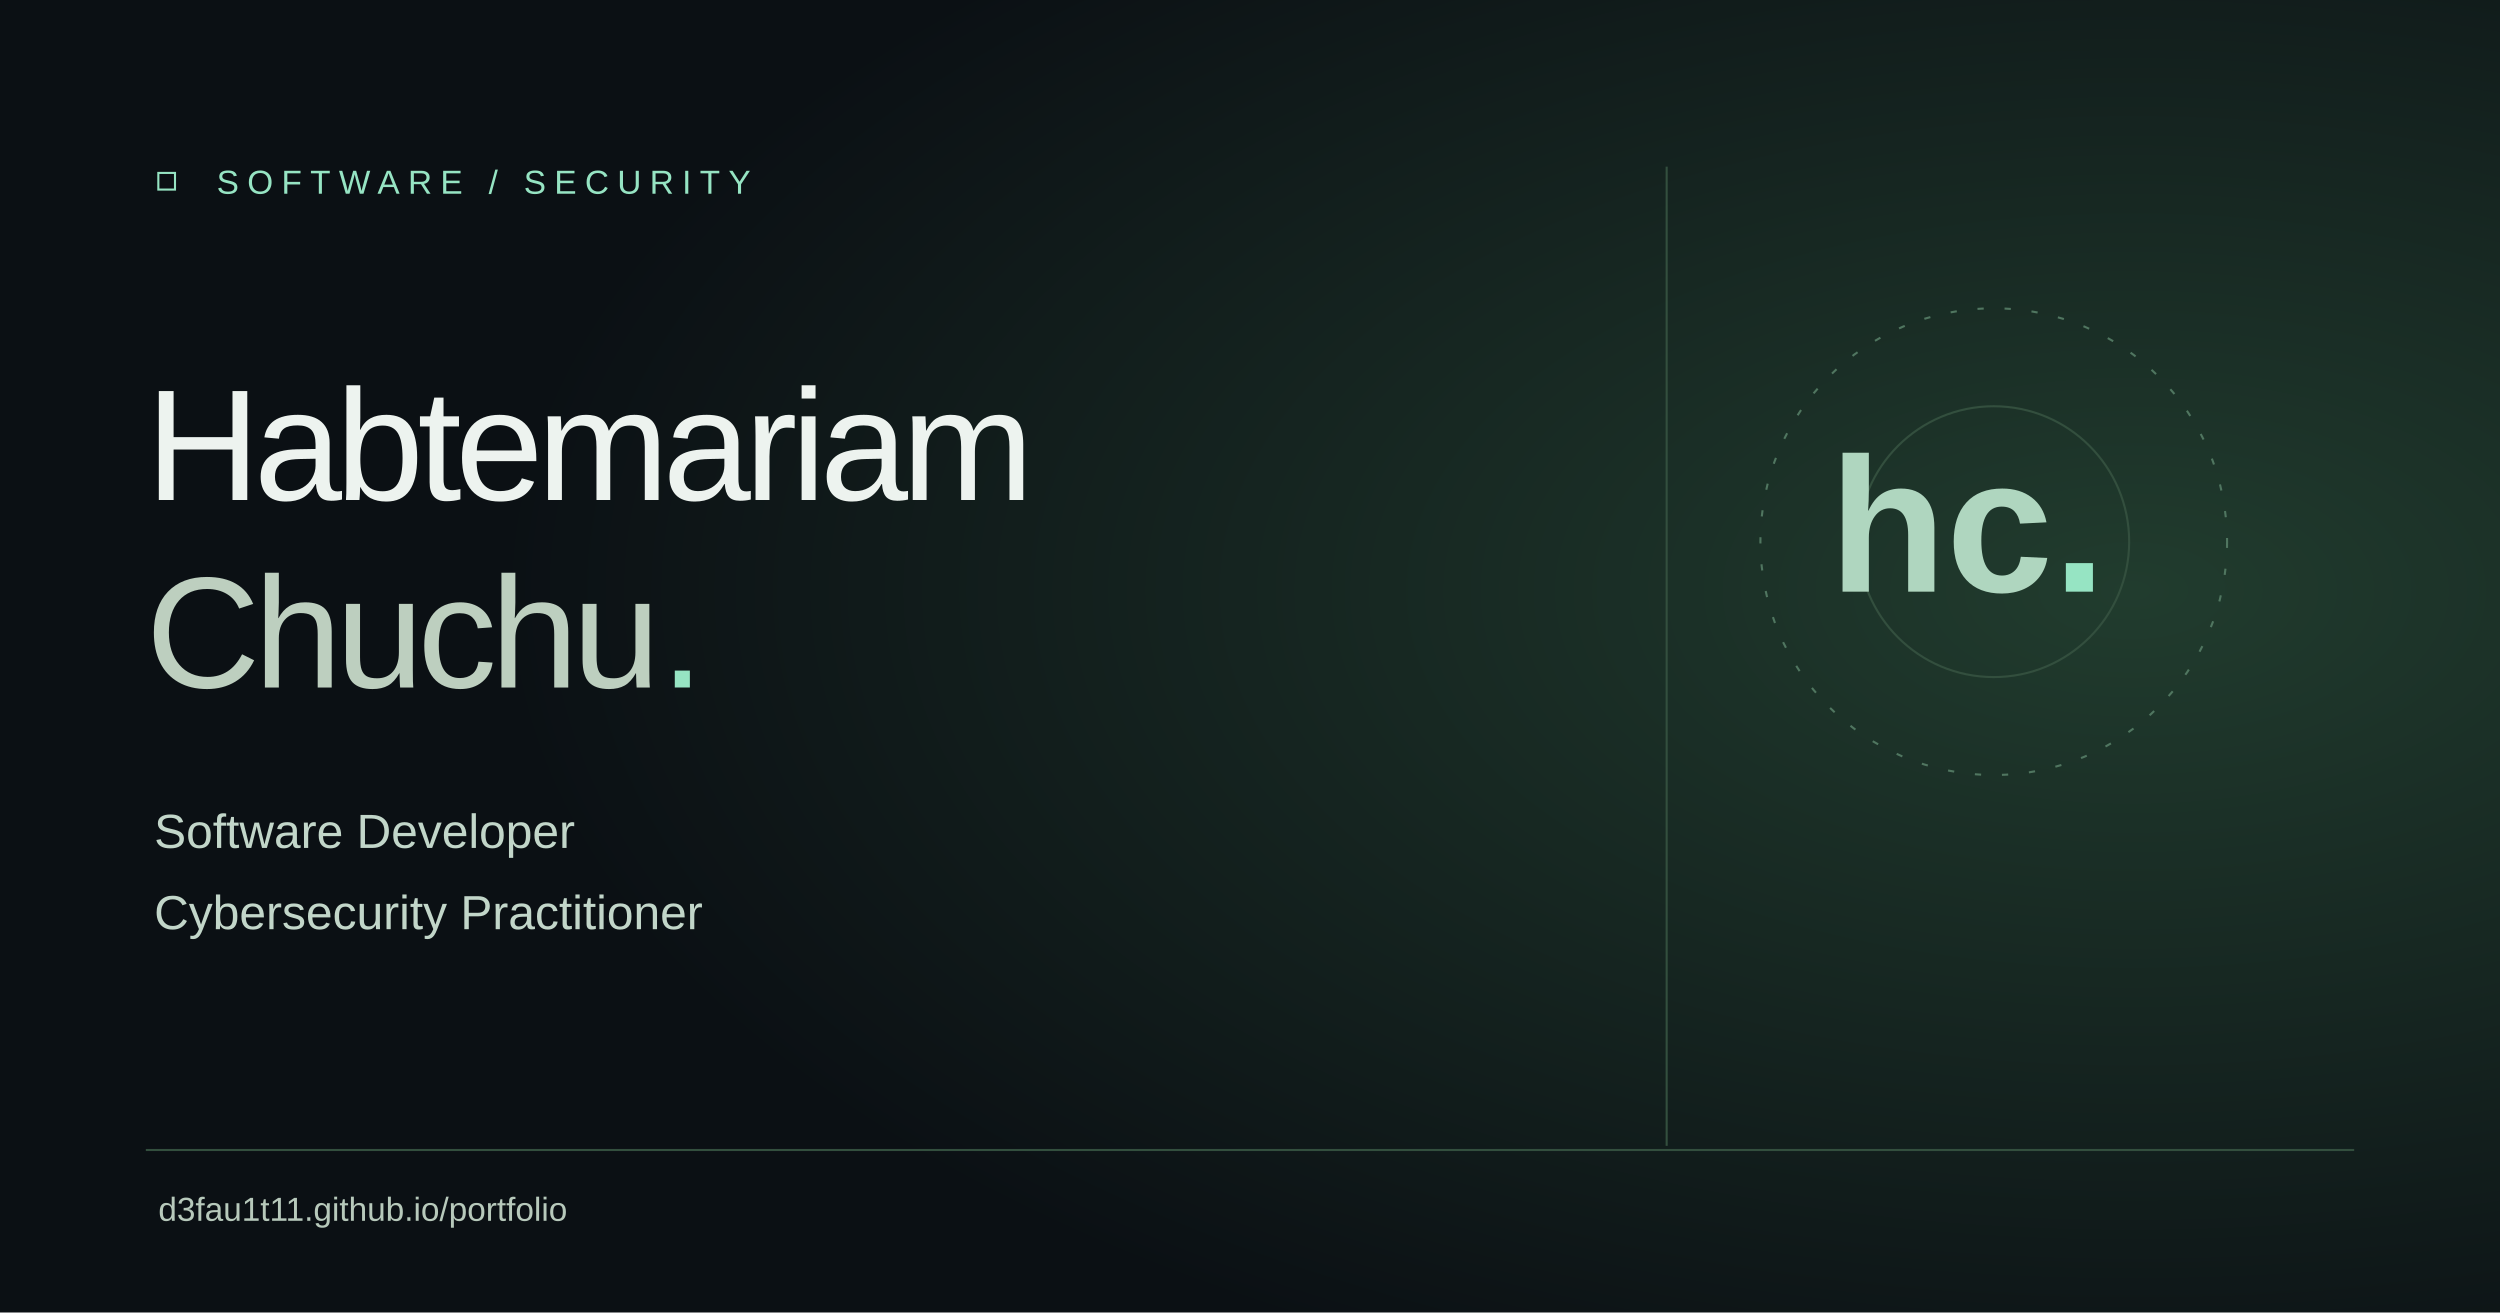
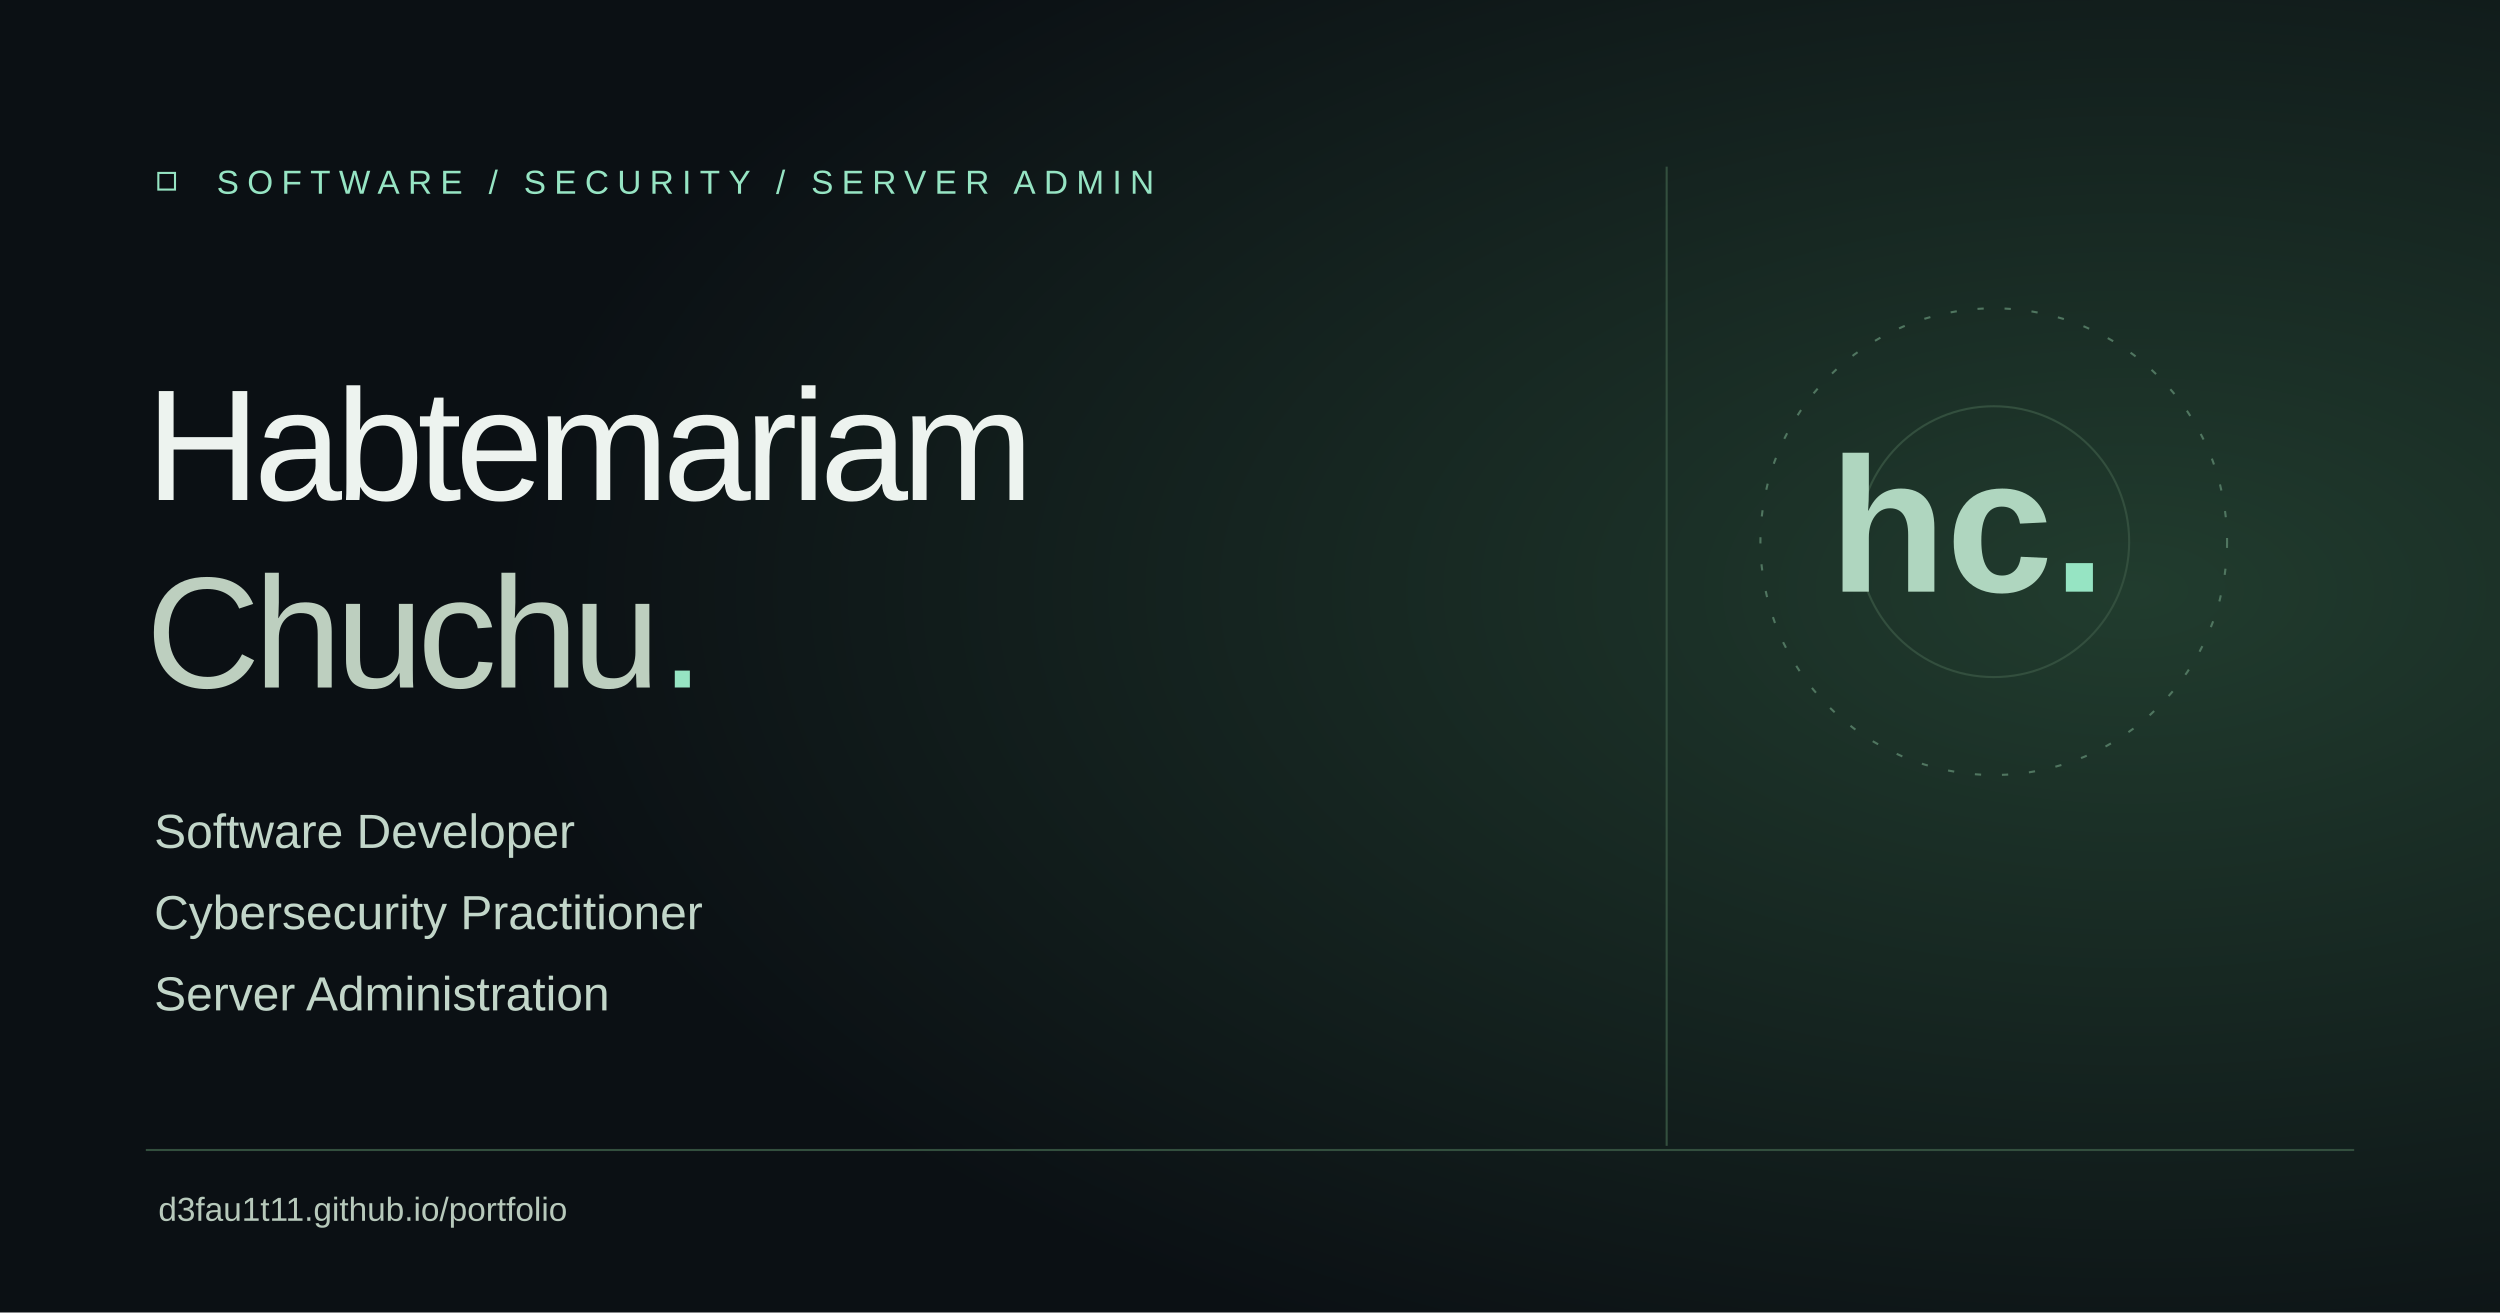
<svg xmlns="http://www.w3.org/2000/svg" width="1200" height="630" viewBox="0 0 1200 630">
  <defs>
    <radialGradient id="light" cx=".85" cy=".45" r=".65">
      <stop stop-color="#213c2e" />
      <stop offset="1" stop-color="#0b1014" />
    </radialGradient>
  </defs>
  <rect width="1200" height="630" fill="url(#light)" />
  <path d="M800 80v470M70 552h1060" stroke="#334f3e" />
  <circle cx="957" cy="260" r="112" fill="none" stroke="#507660" stroke-dasharray="3 10" />
  <circle cx="957" cy="260" r="65" fill="none" stroke="#334f3e" />
  <text x="878" y="284" font-family="Arial,sans-serif" font-size="92" font-weight="bold" fill="#afd6bf">hc<tspan fill="#96e4c3">.</tspan>
  </text>
  <rect x="76" y="83" width="8" height="8" fill="none" stroke="#96e4c3" />
-   <text x="104" y="93" font-family="Arial,sans-serif" font-size="16" letter-spacing="4" fill="#96e4c3">SOFTWARE / SECURITY</text>
+   <text x="104" y="93" font-family="Arial,sans-serif" font-size="16" letter-spacing="4" fill="#96e4c3">SOFTWARE / SECURITY / SERVER ADMIN</text>
  <text x="70" y="240" font-family="Arial,sans-serif" font-size="76" letter-spacing="-3" fill="#edf3ef">Habtemariam</text>
  <text x="70" y="330" font-family="Arial,sans-serif" font-size="76" letter-spacing="-3" fill="#bdcfbf">Chuchu<tspan fill="#96e4c3">.</tspan>
  </text>
  <text x="74" y="407" font-family="Arial,sans-serif" font-size="23" fill="#c2d6c9">Software Developer</text>
  <text x="74" y="446" font-family="Arial,sans-serif" font-size="23" fill="#c2d6c9">Cybersecurity Practitioner</text>
+   <text x="74" y="485" font-family="Arial,sans-serif" font-size="23" fill="#c2d6c9">Server Administration</text>
  <text x="76" y="586" font-family="Arial,sans-serif" font-size="16" fill="#b7c9bb">d3fau1t11.github.io/portfolio</text>
</svg>
